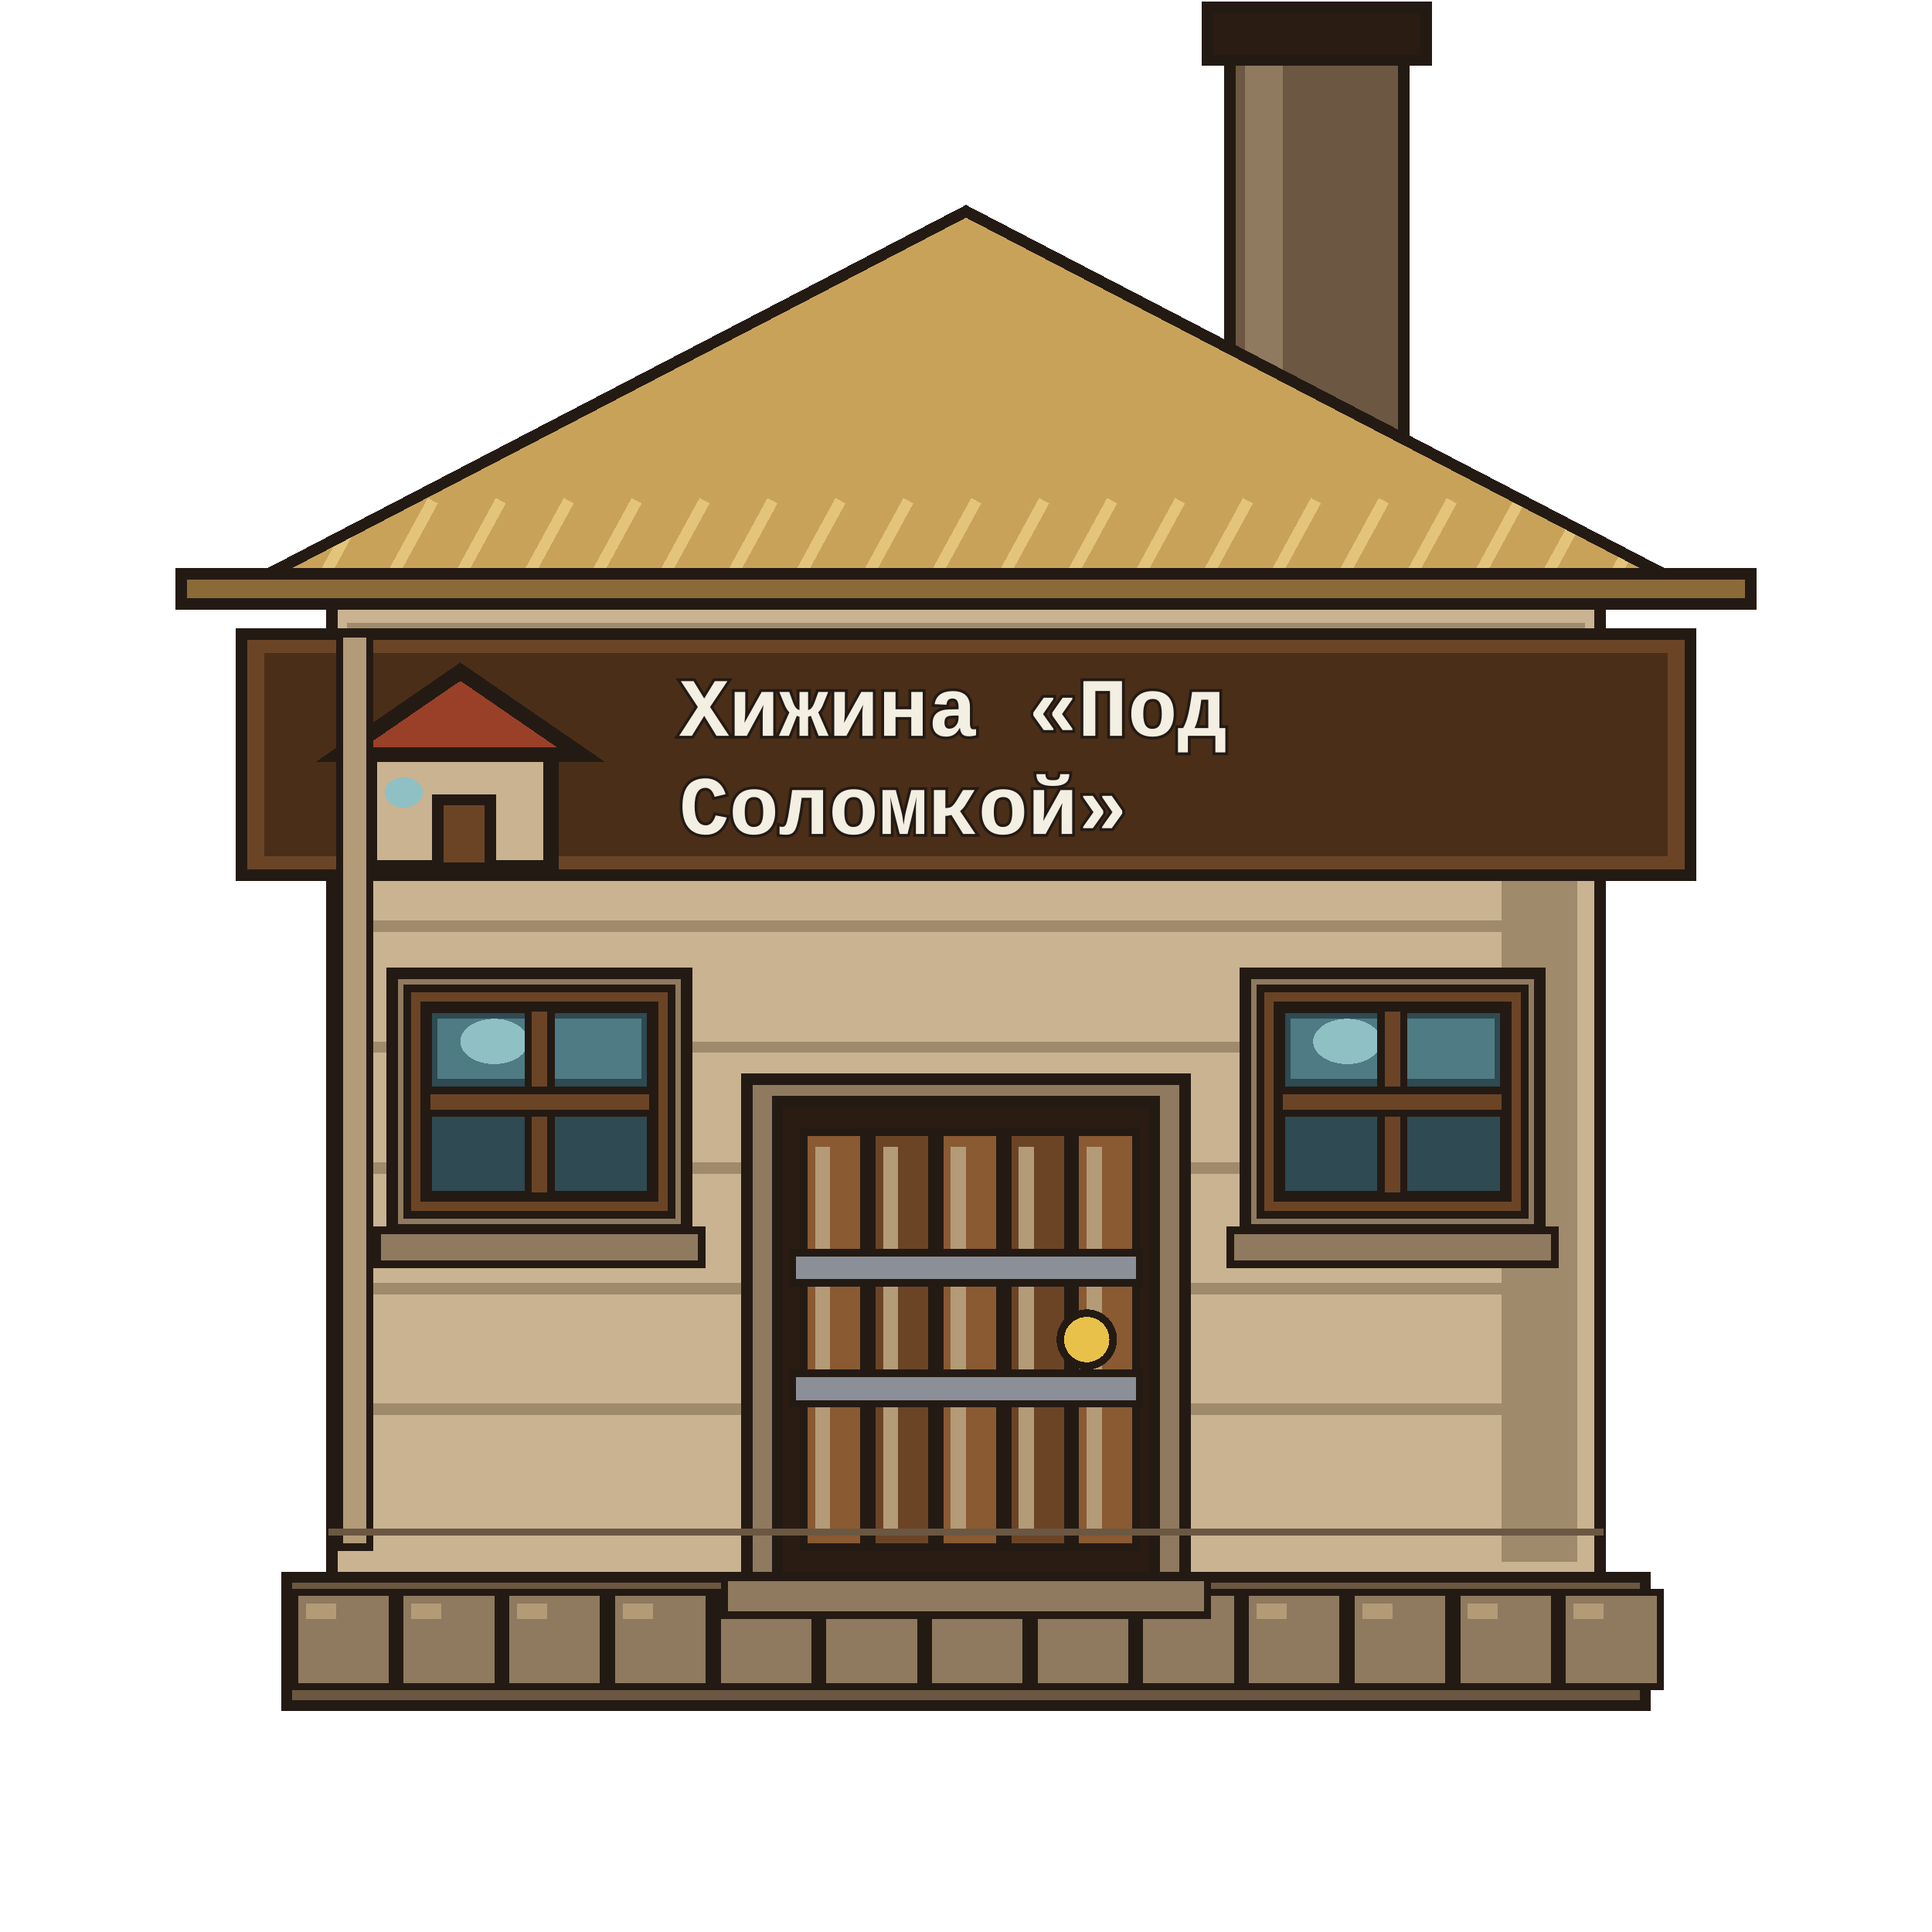
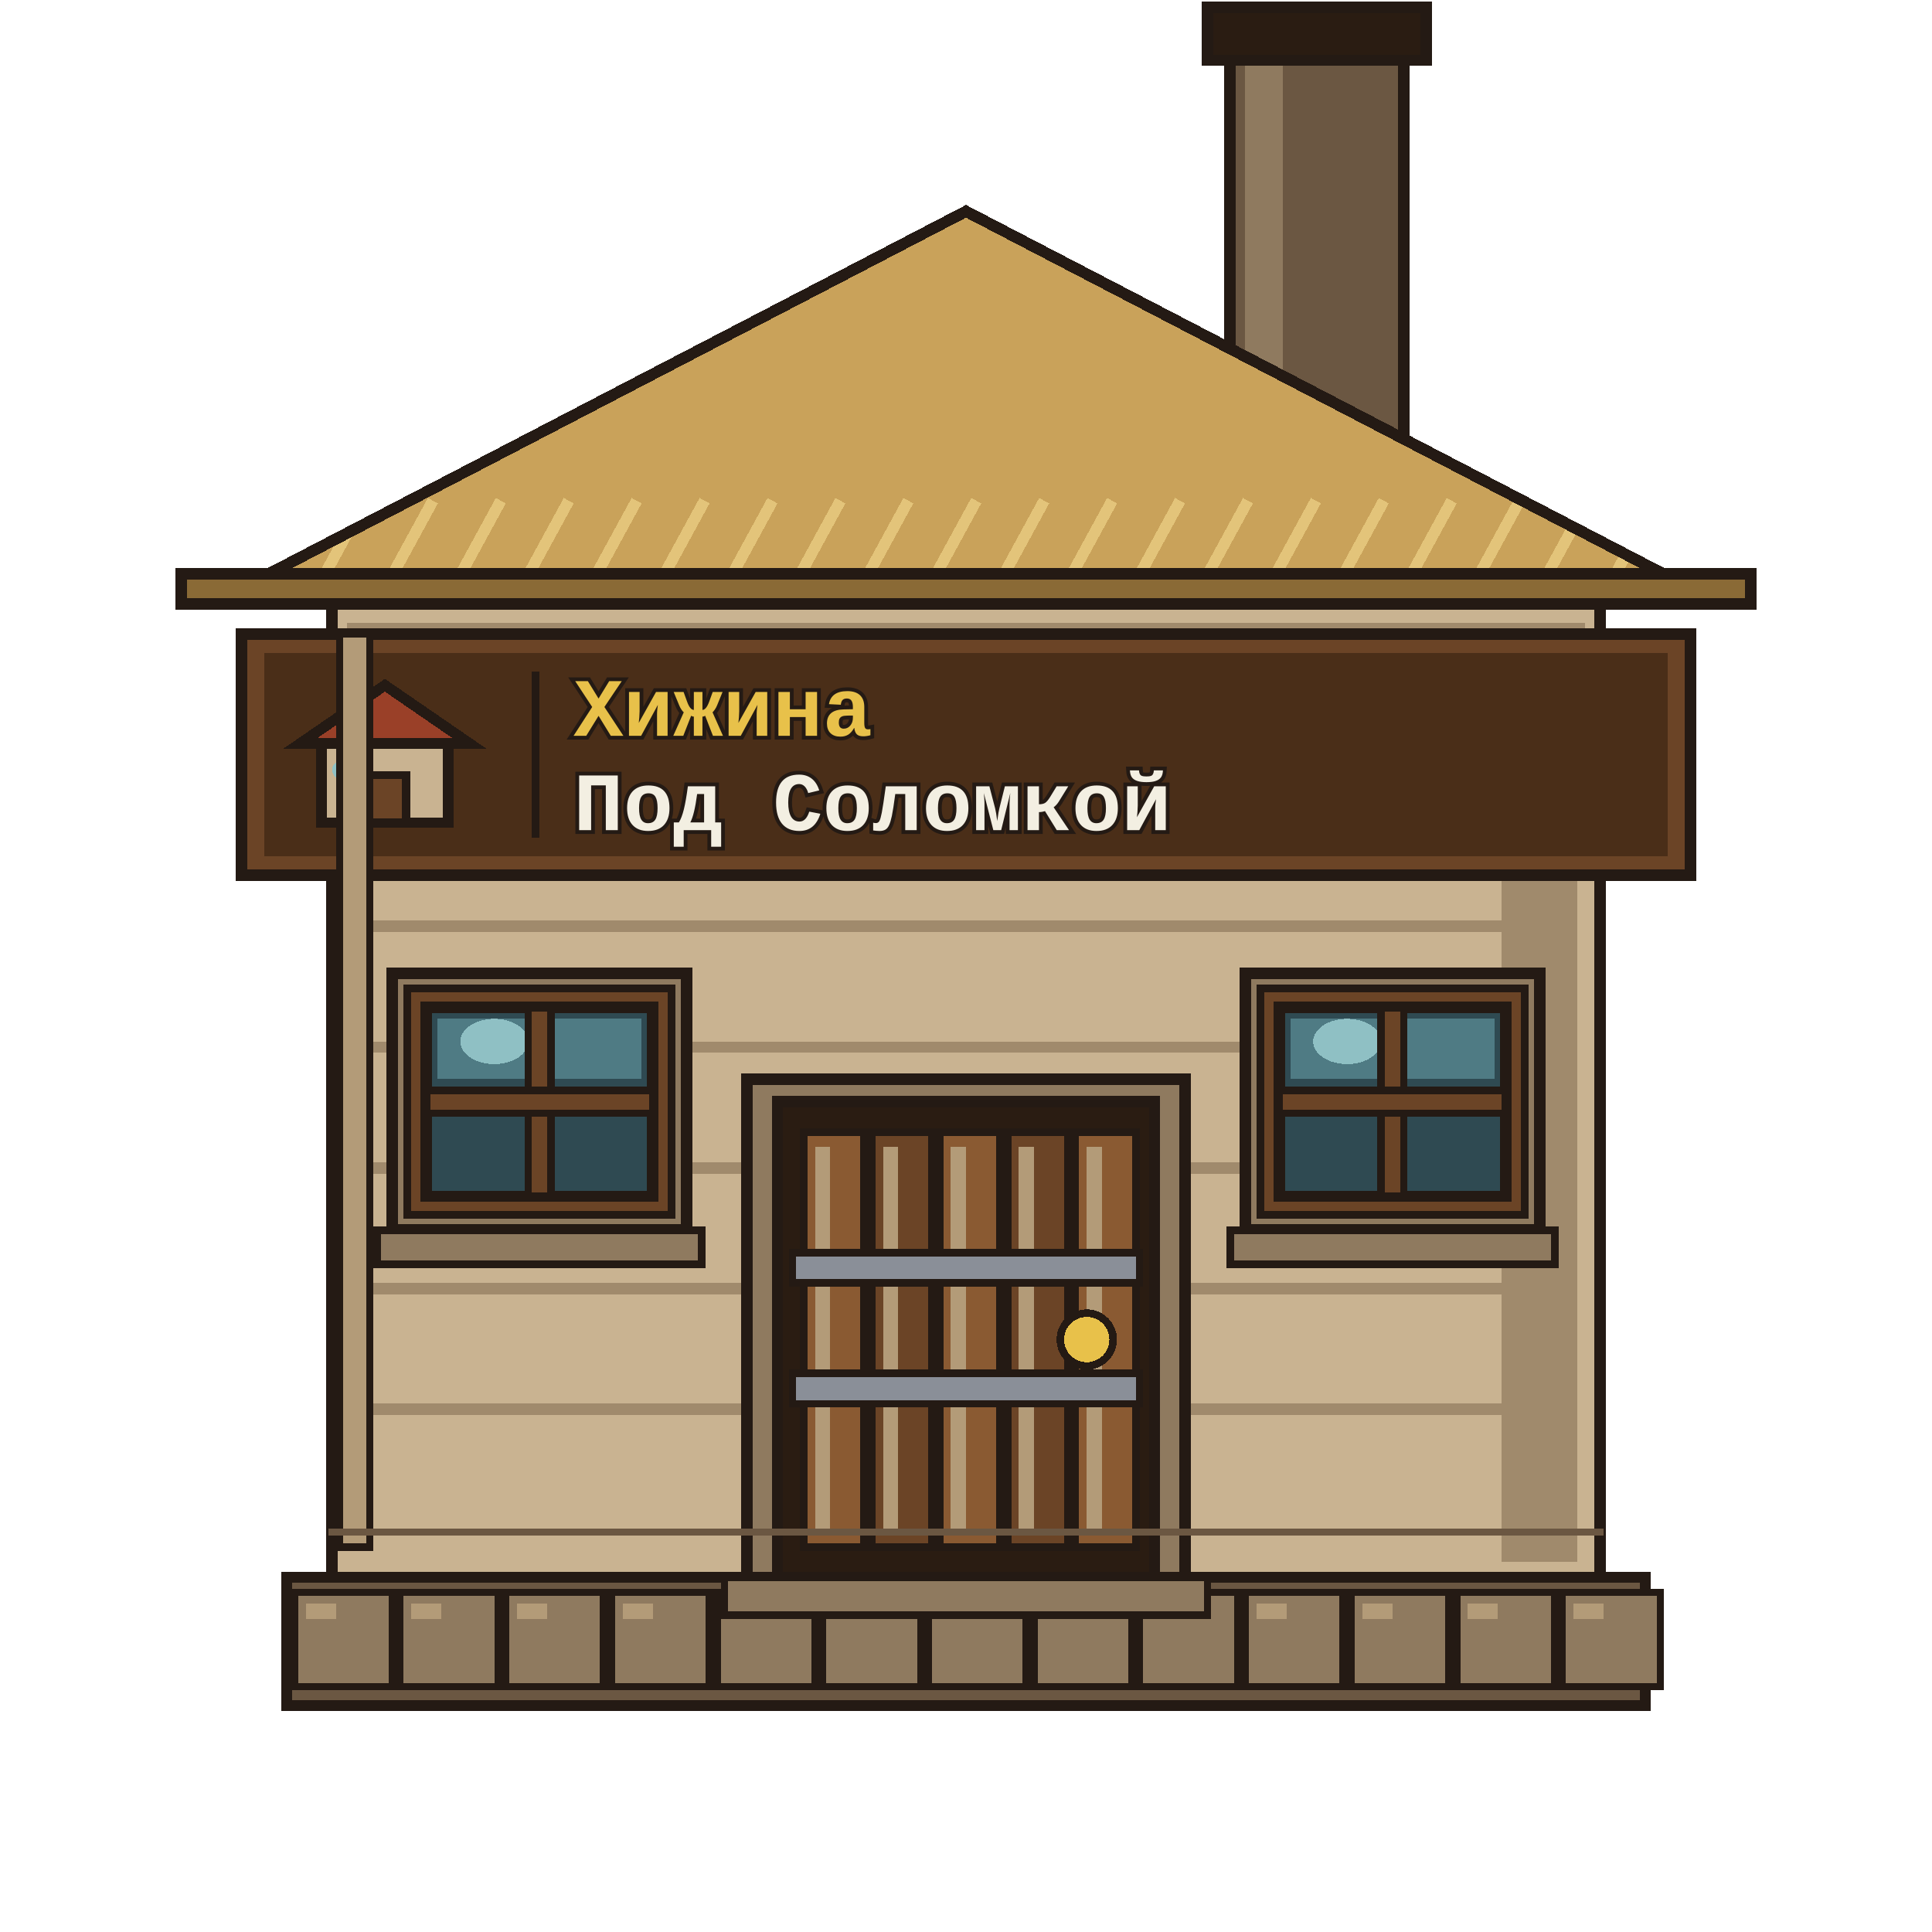
<svg xmlns="http://www.w3.org/2000/svg" viewBox="0 0 512 512" shape-rendering="crispEdges">
  <g id="chimney">
    <path d="M326 8 H372 V120 H326Z" fill="#6b5742" stroke="#241a14" stroke-width="3" stroke-linejoin="miter" stroke-linecap="square" />
    <path d="M330 12 H340 V116 H330Z" fill="#8f7a5f" stroke="none" />
    <path d="M320 2 H378 V16 H320Z" fill="#2a1c12" stroke="#241a14" stroke-width="3" stroke-linejoin="miter" stroke-linecap="square" />
  </g>
  <g id="base">
    <path d="M76 418 H436 V452 H76Z" fill="#6b5742" stroke="#241a14" stroke-width="3" stroke-linejoin="miter" stroke-linecap="square" />
    <path d="M78 422 H104 V447 H78Z" fill="#8f7a5f" stroke="#241a14" stroke-width="2" stroke-linejoin="miter" stroke-linecap="square" />
    <path d="M81 425 H89 V429 H81Z" fill="#b39b78" stroke="none" />
    <path d="M106 422 H132 V447 H106Z" fill="#8f7a5f" stroke="#241a14" stroke-width="2" stroke-linejoin="miter" stroke-linecap="square" />
    <path d="M109 425 H117 V429 H109Z" fill="#b39b78" stroke="none" />
    <path d="M134 422 H160 V447 H134Z" fill="#8f7a5f" stroke="#241a14" stroke-width="2" stroke-linejoin="miter" stroke-linecap="square" />
    <path d="M137 425 H145 V429 H137Z" fill="#b39b78" stroke="none" />
    <path d="M162 422 H188 V447 H162Z" fill="#8f7a5f" stroke="#241a14" stroke-width="2" stroke-linejoin="miter" stroke-linecap="square" />
    <path d="M165 425 H173 V429 H165Z" fill="#b39b78" stroke="none" />
    <path d="M190 422 H216 V447 H190Z" fill="#8f7a5f" stroke="#241a14" stroke-width="2" stroke-linejoin="miter" stroke-linecap="square" />
    <path d="M193 425 H201 V429 H193Z" fill="#b39b78" stroke="none" />
    <path d="M218 422 H244 V447 H218Z" fill="#8f7a5f" stroke="#241a14" stroke-width="2" stroke-linejoin="miter" stroke-linecap="square" />
    <path d="M221 425 H229 V429 H221Z" fill="#b39b78" stroke="none" />
    <path d="M246 422 H272 V447 H246Z" fill="#8f7a5f" stroke="#241a14" stroke-width="2" stroke-linejoin="miter" stroke-linecap="square" />
    <path d="M249 425 H257 V429 H249Z" fill="#b39b78" stroke="none" />
    <path d="M274 422 H300 V447 H274Z" fill="#8f7a5f" stroke="#241a14" stroke-width="2" stroke-linejoin="miter" stroke-linecap="square" />
    <path d="M277 425 H285 V429 H277Z" fill="#b39b78" stroke="none" />
    <path d="M302 422 H328 V447 H302Z" fill="#8f7a5f" stroke="#241a14" stroke-width="2" stroke-linejoin="miter" stroke-linecap="square" />
    <path d="M305 425 H313 V429 H305Z" fill="#b39b78" stroke="none" />
    <path d="M330 422 H356 V447 H330Z" fill="#8f7a5f" stroke="#241a14" stroke-width="2" stroke-linejoin="miter" stroke-linecap="square" />
    <path d="M333 425 H341 V429 H333Z" fill="#b39b78" stroke="none" />
    <path d="M358 422 H384 V447 H358Z" fill="#8f7a5f" stroke="#241a14" stroke-width="2" stroke-linejoin="miter" stroke-linecap="square" />
    <path d="M361 425 H369 V429 H361Z" fill="#b39b78" stroke="none" />
    <path d="M386 422 H412 V447 H386Z" fill="#8f7a5f" stroke="#241a14" stroke-width="2" stroke-linejoin="miter" stroke-linecap="square" />
    <path d="M389 425 H397 V429 H389Z" fill="#b39b78" stroke="none" />
    <path d="M414 422 H440 V447 H414Z" fill="#8f7a5f" stroke="#241a14" stroke-width="2" stroke-linejoin="miter" stroke-linecap="square" />
    <path d="M417 425 H425 V429 H417Z" fill="#b39b78" stroke="none" />
  </g>
  <g id="wall">
    <path d="M88 160 H424 V418 H88Z" fill="#c9b391" stroke="#241a14" stroke-width="3" stroke-linejoin="miter" stroke-linecap="square" />
    <path d="M92 165 H420 V175 H92Z" fill="#a08a6c" stroke="none" />
    <path d="M96 178 H416 V186 H96Z" fill="#c9b391" stroke="none" />
    <path d="M398 168 H418 V414 H398Z" fill="#a08a6c" stroke="none" />
    <path d="M94 180 H418 V183 H94Z" fill="#a08a6c" stroke="none" />
    <path d="M94 212 H418 V215 H94Z" fill="#a08a6c" stroke="none" />
    <path d="M94 244 H418 V247 H94Z" fill="#a08a6c" stroke="none" />
    <path d="M94 276 H418 V279 H94Z" fill="#a08a6c" stroke="none" />
    <path d="M94 308 H418 V311 H94Z" fill="#a08a6c" stroke="none" />
    <path d="M94 340 H418 V343 H94Z" fill="#a08a6c" stroke="none" />
    <path d="M94 372 H418 V375 H94Z" fill="#a08a6c" stroke="none" />
  </g>
  <g id="roof">
    <defs>
      <clipPath id="roofClip">
        <path d="M56 160 L256 56 L456 160Z" />
      </clipPath>
    </defs>
    <path d="M56 160 L256 56 L456 160Z" fill="#c9a25a" stroke="#241a14" stroke-width="3" stroke-linejoin="miter" />
    <g clip-path="url(#roofClip)">
      <path d="M48 156 L60 134" fill="none" stroke="#e3c47a" stroke-width="3" stroke-linecap="square" />
      <path d="M66 156 L78 134" fill="none" stroke="#e3c47a" stroke-width="3" stroke-linecap="square" />
      <path d="M84 156 L96 134" fill="none" stroke="#e3c47a" stroke-width="3" stroke-linecap="square" />
      <path d="M102 156 L114 134" fill="none" stroke="#e3c47a" stroke-width="3" stroke-linecap="square" />
      <path d="M120 156 L132 134" fill="none" stroke="#e3c47a" stroke-width="3" stroke-linecap="square" />
      <path d="M138 156 L150 134" fill="none" stroke="#e3c47a" stroke-width="3" stroke-linecap="square" />
      <path d="M156 156 L168 134" fill="none" stroke="#e3c47a" stroke-width="3" stroke-linecap="square" />
      <path d="M174 156 L186 134" fill="none" stroke="#e3c47a" stroke-width="3" stroke-linecap="square" />
      <path d="M192 156 L204 134" fill="none" stroke="#e3c47a" stroke-width="3" stroke-linecap="square" />
      <path d="M210 156 L222 134" fill="none" stroke="#e3c47a" stroke-width="3" stroke-linecap="square" />
      <path d="M228 156 L240 134" fill="none" stroke="#e3c47a" stroke-width="3" stroke-linecap="square" />
      <path d="M246 156 L258 134" fill="none" stroke="#e3c47a" stroke-width="3" stroke-linecap="square" />
      <path d="M264 156 L276 134" fill="none" stroke="#e3c47a" stroke-width="3" stroke-linecap="square" />
      <path d="M282 156 L294 134" fill="none" stroke="#e3c47a" stroke-width="3" stroke-linecap="square" />
      <path d="M300 156 L312 134" fill="none" stroke="#e3c47a" stroke-width="3" stroke-linecap="square" />
      <path d="M318 156 L330 134" fill="none" stroke="#e3c47a" stroke-width="3" stroke-linecap="square" />
      <path d="M336 156 L348 134" fill="none" stroke="#e3c47a" stroke-width="3" stroke-linecap="square" />
      <path d="M354 156 L366 134" fill="none" stroke="#e3c47a" stroke-width="3" stroke-linecap="square" />
      <path d="M372 156 L384 134" fill="none" stroke="#e3c47a" stroke-width="3" stroke-linecap="square" />
      <path d="M390 156 L402 134" fill="none" stroke="#e3c47a" stroke-width="3" stroke-linecap="square" />
      <path d="M408 156 L420 134" fill="none" stroke="#e3c47a" stroke-width="3" stroke-linecap="square" />
      <path d="M426 156 L438 134" fill="none" stroke="#e3c47a" stroke-width="3" stroke-linecap="square" />
      <path d="M444 156 L456 134" fill="none" stroke="#e3c47a" stroke-width="3" stroke-linecap="square" />
      <path d="M462 156 L474 134" fill="none" stroke="#e3c47a" stroke-width="3" stroke-linecap="square" />
    </g>
    <path d="M56 160 L256 56 L456 160Z" fill="none" stroke="#241a14" stroke-width="3" stroke-linejoin="miter" />
    <path d="M48 152 H464 V160 H48Z" fill="#8a6a36" stroke="#241a14" stroke-width="3" stroke-linejoin="miter" stroke-linecap="square" />
  </g>
-   <g id="sign" data-sign-name="Хижина «Под Соломкой»">
-     <path d="M64 168 H448 V232 H64Z" fill="#6b4426" stroke="#241a14" stroke-width="3" stroke-linejoin="miter" stroke-linecap="square" />
+   <g id="sign" data-sign-name="Хижина «Под Соломкой»" data-sign-type="Хижина" data-sign-shop="Под Соломкой">
+     <path id="signBoard" d="M64 168 H448 V232 H64Z" fill="#6b4426" stroke="#241a14" stroke-width="3" stroke-linejoin="miter" stroke-linecap="square" />
    <path d="M70 173 H442 V227 H70Z" fill="#4a2e18" stroke="none" />
-     <g transform="translate(82 170)" data-sign="house">
+     <path d="M142 179 V221" fill="none" stroke="#241a14" stroke-width="2" stroke-linecap="square" />
+     <g transform="translate(74 176) scale(0.7)" data-sign="house">
      <path d="M8 30 L40 8 L72 30Z" fill="#9a4028" stroke="#241a14" stroke-width="4" stroke-linejoin="miter" />
      <path d="M16 30 H64 V60 H16Z" fill="#c9b391" stroke="#241a14" stroke-width="4" stroke-linejoin="miter" />
      <path d="M34 42 H48 V60 H34Z" fill="#6b4426" stroke="#241a14" stroke-width="3" />
      <ellipse cx="25" cy="40" rx="5" ry="4" fill="#8fc0c4" stroke="none" />
    </g>
-     <text x="180" y="195" font-family="'Courier New', monospace" font-size="22" font-weight="700" fill="#f3efe2" stroke="#241a14" stroke-width="1.5" paint-order="stroke" textLength="143" lengthAdjust="spacingAndGlyphs">Хижина «Под</text>
-     <text x="180" y="221" font-family="'Courier New', monospace" font-size="22" font-weight="700" fill="#f3efe2" stroke="#241a14" stroke-width="1.5" paint-order="stroke" textLength="117" lengthAdjust="spacingAndGlyphs">Соломкой»</text>
+     <text data-line="type" x="152" y="195" font-family="'Courier New', monospace" font-size="22" font-weight="700" fill="#e8c14a" stroke="#241a14" stroke-width="2" paint-order="stroke" text-rendering="geometricPrecision" textLength="81.8" lengthAdjust="spacingAndGlyphs">Хижина</text>
+     <text data-line="shop" x="152" y="220" font-family="'Courier New', monospace" font-size="22" font-weight="700" fill="#f3efe2" stroke="#241a14" stroke-width="2" paint-order="stroke" text-rendering="geometricPrecision" textLength="163.7" lengthAdjust="spacingAndGlyphs">Под Соломкой</text>
  </g>
  <g id="window">
    <path d="M104 258 H182 V326 H104Z" fill="#8f7a5f" stroke="#241a14" stroke-width="3" stroke-linejoin="miter" stroke-linecap="square" />
    <path d="M108 262 H178 V322 H108Z" fill="#6b4426" stroke="#241a14" stroke-width="2" stroke-linejoin="miter" stroke-linecap="square" />
    <path d="M113 267 H173 V317 H113Z" fill="#2f4a52" stroke="#241a14" stroke-width="3" stroke-linejoin="miter" stroke-linecap="square" />
    <path d="M116 270 H139 V286 H116Z" fill="#4f7b84" stroke="none" />
    <path d="M147 270 H170 V286 H147Z" fill="#4f7b84" stroke="none" />
    <ellipse cx="131" cy="276" rx="9" ry="6" fill="#8fc0c4" stroke="none" />
    <path d="M140 267 H146 V317 H140Z" fill="#6b4426" stroke="#241a14" stroke-width="2" stroke-linejoin="miter" stroke-linecap="square" />
    <path d="M113 289 H173 V295 H113Z" fill="#6b4426" stroke="#241a14" stroke-width="2" stroke-linejoin="miter" stroke-linecap="square" />
    <path d="M100 326 H186 V335 H100Z" fill="#8f7a5f" stroke="#241a14" stroke-width="2" stroke-linejoin="miter" stroke-linecap="square" />
    <path d="M330 258 H408 V326 H330Z" fill="#8f7a5f" stroke="#241a14" stroke-width="3" stroke-linejoin="miter" stroke-linecap="square" />
    <path d="M334 262 H404 V322 H334Z" fill="#6b4426" stroke="#241a14" stroke-width="2" stroke-linejoin="miter" stroke-linecap="square" />
    <path d="M339 267 H399 V317 H339Z" fill="#2f4a52" stroke="#241a14" stroke-width="3" stroke-linejoin="miter" stroke-linecap="square" />
    <path d="M342 270 H365 V286 H342Z" fill="#4f7b84" stroke="none" />
    <path d="M373 270 H396 V286 H373Z" fill="#4f7b84" stroke="none" />
    <ellipse cx="357" cy="276" rx="9" ry="6" fill="#8fc0c4" stroke="none" />
    <path d="M366 267 H372 V317 H366Z" fill="#6b4426" stroke="#241a14" stroke-width="2" stroke-linejoin="miter" stroke-linecap="square" />
    <path d="M339 289 H399 V295 H339Z" fill="#6b4426" stroke="#241a14" stroke-width="2" stroke-linejoin="miter" stroke-linecap="square" />
    <path d="M326 326 H412 V335 H326Z" fill="#8f7a5f" stroke="#241a14" stroke-width="2" stroke-linejoin="miter" stroke-linecap="square" />
  </g>
  <g id="door">
    <path d="M198 286 H314 V418 H198Z" fill="#8f7a5f" stroke="#241a14" stroke-width="3" stroke-linejoin="miter" stroke-linecap="square" />
    <path d="M206 292 H306 V418 H206Z" fill="#2a1c12" stroke="#241a14" stroke-width="3" />
    <path d="M213 300 H229 V410 H213Z" fill="#8a5a32" stroke="#241a14" stroke-width="2" stroke-linejoin="miter" stroke-linecap="square" />
    <path d="M216 304 H220 V406 H216Z" fill="#b39b78" stroke="none" />
    <path d="M231 300 H247 V410 H231Z" fill="#6b4426" stroke="#241a14" stroke-width="2" stroke-linejoin="miter" stroke-linecap="square" />
    <path d="M234 304 H238 V406 H234Z" fill="#b39b78" stroke="none" />
    <path d="M249 300 H265 V410 H249Z" fill="#8a5a32" stroke="#241a14" stroke-width="2" stroke-linejoin="miter" stroke-linecap="square" />
    <path d="M252 304 H256 V406 H252Z" fill="#b39b78" stroke="none" />
    <path d="M267 300 H283 V410 H267Z" fill="#6b4426" stroke="#241a14" stroke-width="2" stroke-linejoin="miter" stroke-linecap="square" />
    <path d="M270 304 H274 V406 H270Z" fill="#b39b78" stroke="none" />
    <path d="M285 300 H301 V410 H285Z" fill="#8a5a32" stroke="#241a14" stroke-width="2" stroke-linejoin="miter" stroke-linecap="square" />
    <path d="M288 304 H292 V406 H288Z" fill="#b39b78" stroke="none" />
    <path d="M210 332 H302 V340 H210Z" fill="#8a8f98" stroke="#241a14" stroke-width="2" stroke-linejoin="miter" stroke-linecap="square" />
    <path d="M210 364 H302 V372 H210Z" fill="#8a8f98" stroke="#241a14" stroke-width="2" stroke-linejoin="miter" stroke-linecap="square" />
    <ellipse cx="288" cy="355" rx="7" ry="7" fill="#e8c14a" stroke="#241a14" stroke-width="2" />
    <path d="M192 418 H320 V428 H192Z" fill="#8f7a5f" stroke="#241a14" stroke-width="2" stroke-linejoin="miter" stroke-linecap="square" />
  </g>
  <g id="decor">
    <path d="M90 168 H98 V410 H90Z" fill="#b39b78" stroke="#241a14" stroke-width="2" stroke-linejoin="miter" stroke-linecap="square" />
    <path d="M88 406 L424 406" fill="none" stroke="#6b5742" stroke-width="2" stroke-linecap="square" />
  </g>
</svg>
